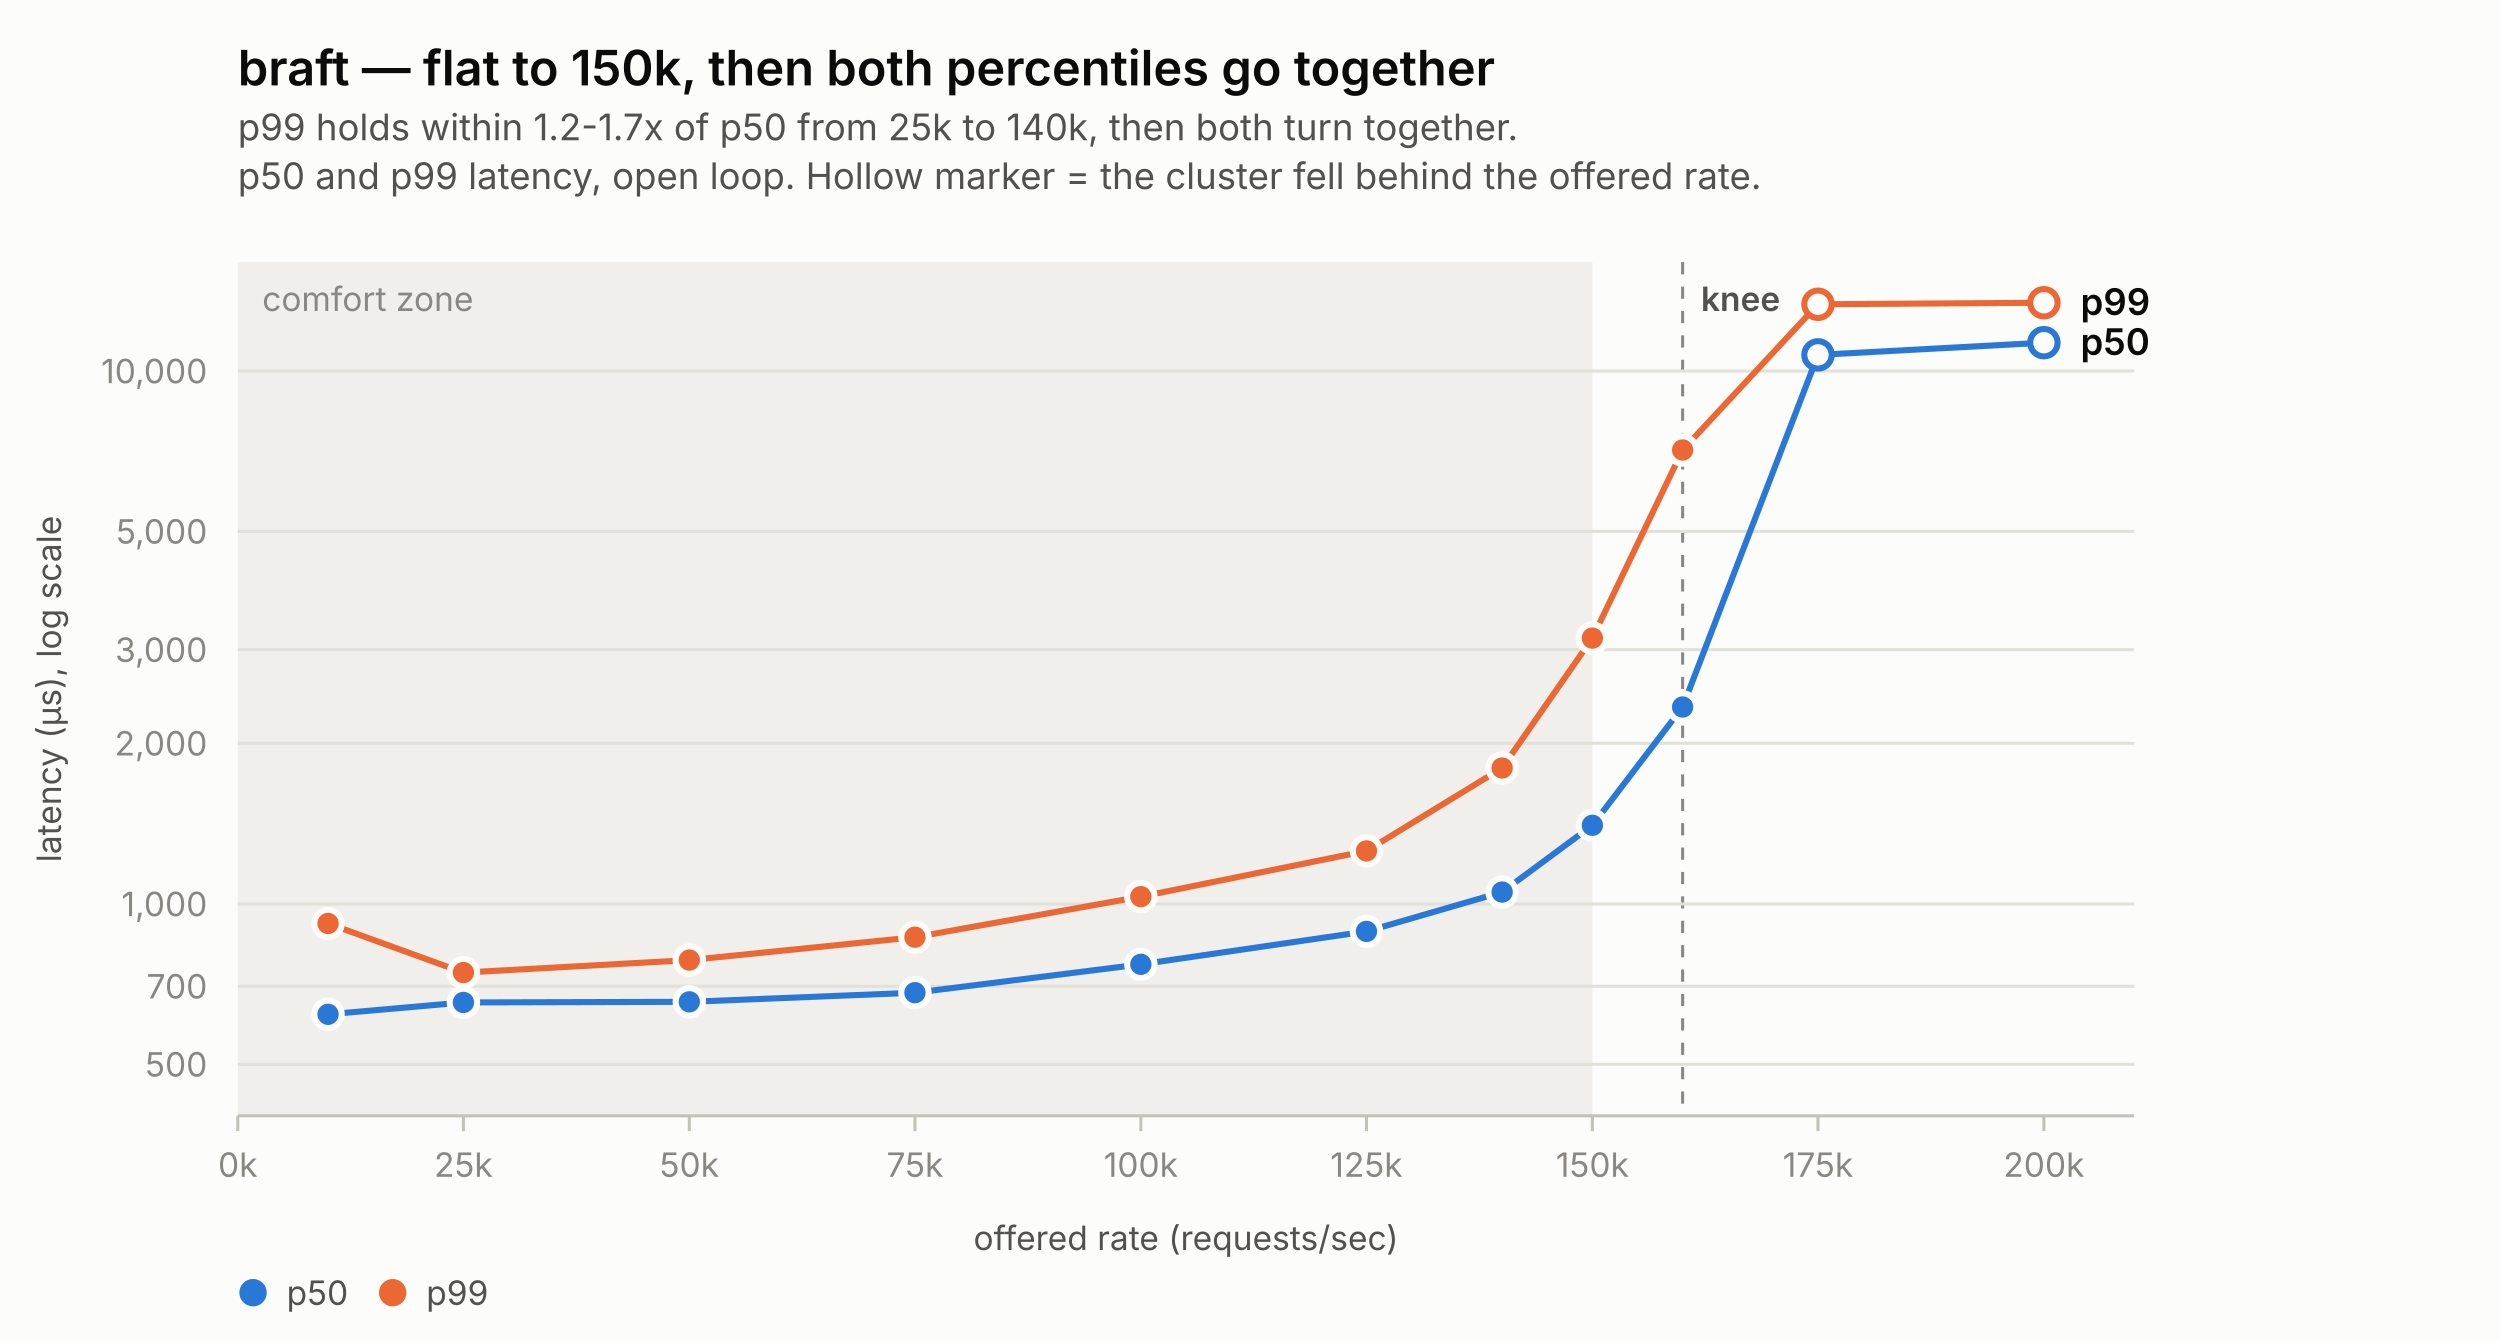
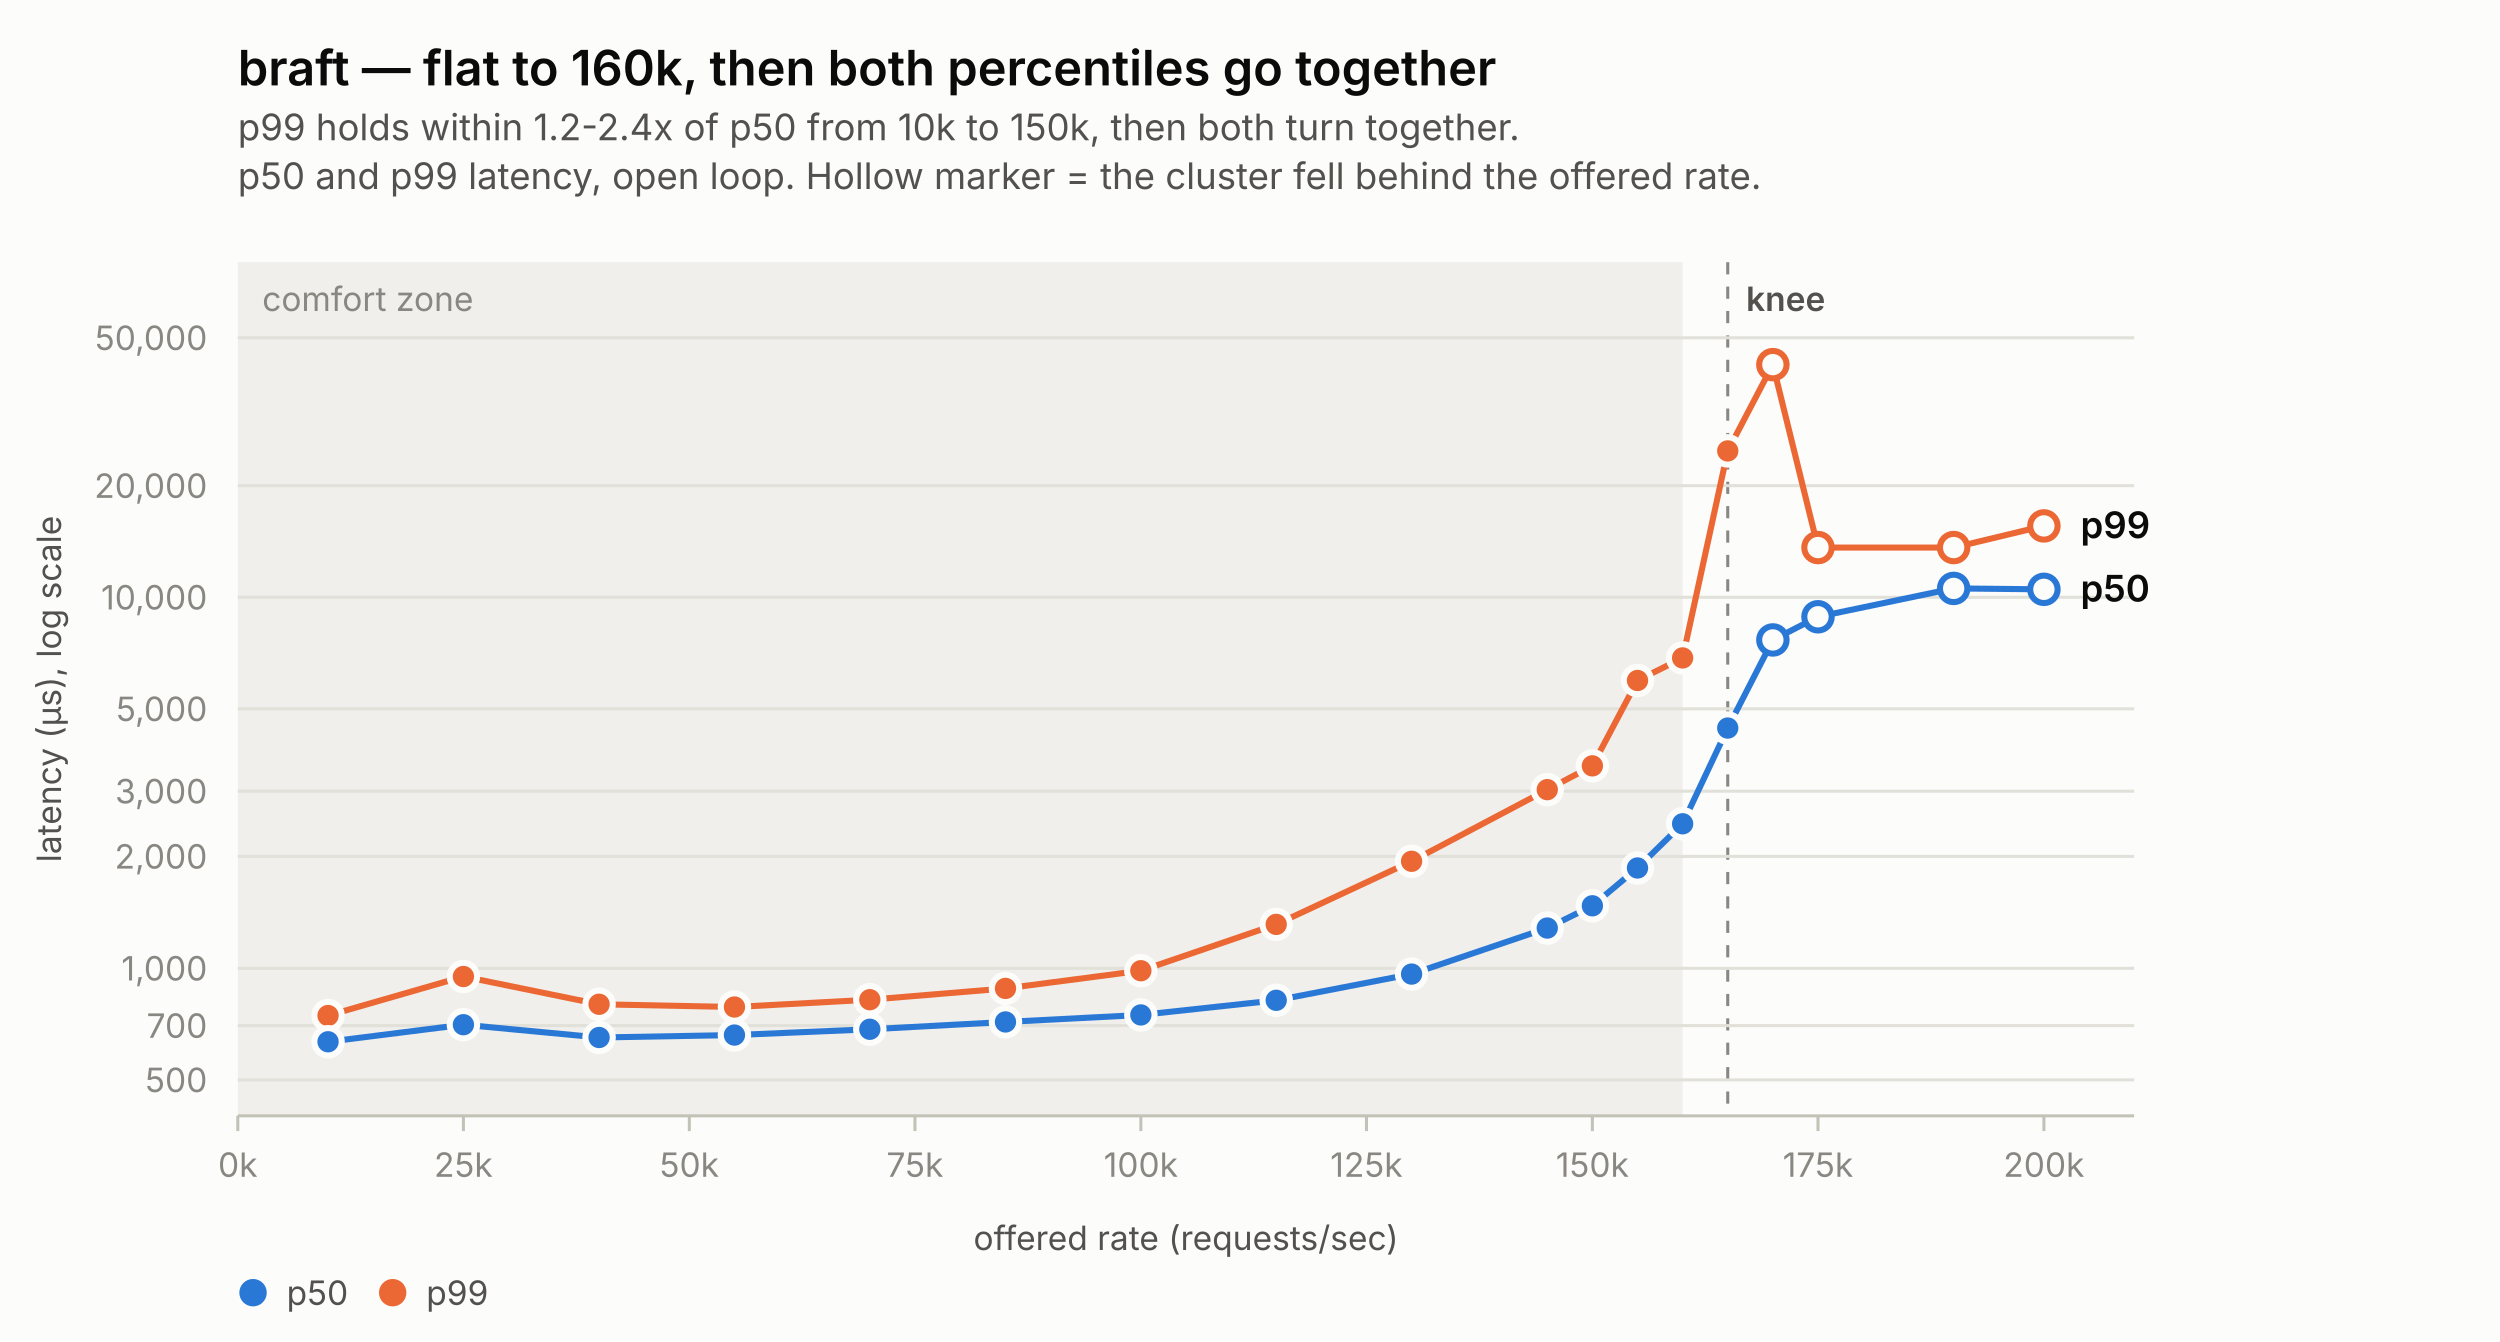
- <svg xmlns="http://www.w3.org/2000/svg" width="820" height="440" viewBox="0 0 820 440" font-family="system-ui,-apple-system,&quot;Segoe UI&quot;,sans-serif" role="img" aria-label="braft — flat to 150k, then both percentiles go together">
+ <svg xmlns="http://www.w3.org/2000/svg" width="820" height="440" viewBox="0 0 820 440" font-family="system-ui,-apple-system,&quot;Segoe UI&quot;,sans-serif" role="img" aria-label="braft — flat to 160k, then both percentiles go together">
  <rect width="820" height="440" fill="#fcfcfb" />
-   <text x="78" y="28" font-size="16" font-weight="600" fill="#0b0b0b">braft — flat to 150k, then both percentiles go together</text>
-   <text x="78" y="46" font-size="12" fill="#52514e">p99 holds within 1.2-1.7x of p50 from 25k to 140k, then both turn together.</text>
+   <text x="78" y="28" font-size="16" font-weight="600" fill="#0b0b0b">braft — flat to 160k, then both percentiles go together</text>
+   <text x="78" y="46" font-size="12" fill="#52514e">p99 holds within 1.2-2.4x of p50 from 10k to 150k, then both turn together.</text>
  <text x="78" y="62" font-size="12" fill="#52514e">p50 and p99 latency, open loop. Hollow marker = the cluster fell behind the offered rate.</text>
-   <rect x="78" y="86" width="444.3" height="280" fill="#f0efec" />
+   <rect x="78" y="86" width="473.9" height="280" fill="#f0efec" />
  <text x="86" y="102" font-size="11" fill="#898781">comfort zone</text>
-   <line x1="551.9" y1="86" x2="551.9" y2="366" stroke="#898781" stroke-width="1" stroke-dasharray="4 4" />
-   <text x="557.9" y="102" font-size="11" font-weight="600" fill="#52514e">knee</text>
-   <line x1="78" y1="349.1" x2="700" y2="349.1" stroke="#e1e0d9" stroke-width="1" />
-   <text x="68" y="353.1" font-size="11" fill="#898781" text-anchor="end">500</text>
-   <line x1="78" y1="323.5" x2="700" y2="323.5" stroke="#e1e0d9" stroke-width="1" />
-   <text x="68" y="327.5" font-size="11" fill="#898781" text-anchor="end">700</text>
-   <line x1="78" y1="296.5" x2="700" y2="296.5" stroke="#e1e0d9" stroke-width="1" />
-   <text x="68" y="300.5" font-size="11" fill="#898781" text-anchor="end">1,000</text>
-   <line x1="78" y1="243.8" x2="700" y2="243.8" stroke="#e1e0d9" stroke-width="1" />
-   <text x="68" y="247.8" font-size="11" fill="#898781" text-anchor="end">2,000</text>
-   <line x1="78" y1="213.1" x2="700" y2="213.1" stroke="#e1e0d9" stroke-width="1" />
-   <text x="68" y="217.1" font-size="11" fill="#898781" text-anchor="end">3,000</text>
-   <line x1="78" y1="174.3" x2="700" y2="174.3" stroke="#e1e0d9" stroke-width="1" />
-   <text x="68" y="178.3" font-size="11" fill="#898781" text-anchor="end">5,000</text>
-   <line x1="78" y1="121.7" x2="700" y2="121.7" stroke="#e1e0d9" stroke-width="1" />
-   <text x="68" y="125.7" font-size="11" fill="#898781" text-anchor="end">10,000</text>
+   <line x1="566.7" y1="86" x2="566.7" y2="366" stroke="#898781" stroke-width="1" stroke-dasharray="4 4" />
+   <text x="572.7" y="102" font-size="11" font-weight="600" fill="#52514e">knee</text>
+   <line x1="78" y1="354.2" x2="700" y2="354.2" stroke="#e1e0d9" stroke-width="1" />
+   <text x="68" y="358.2" font-size="11" fill="#898781" text-anchor="end">500</text>
+   <line x1="78" y1="336.4" x2="700" y2="336.4" stroke="#e1e0d9" stroke-width="1" />
+   <text x="68" y="340.4" font-size="11" fill="#898781" text-anchor="end">700</text>
+   <line x1="78" y1="317.6" x2="700" y2="317.6" stroke="#e1e0d9" stroke-width="1" />
+   <text x="68" y="321.6" font-size="11" fill="#898781" text-anchor="end">1,000</text>
+   <line x1="78" y1="280.9" x2="700" y2="280.9" stroke="#e1e0d9" stroke-width="1" />
+   <text x="68" y="284.9" font-size="11" fill="#898781" text-anchor="end">2,000</text>
+   <line x1="78" y1="259.5" x2="700" y2="259.5" stroke="#e1e0d9" stroke-width="1" />
+   <text x="68" y="263.5" font-size="11" fill="#898781" text-anchor="end">3,000</text>
+   <line x1="78" y1="232.5" x2="700" y2="232.5" stroke="#e1e0d9" stroke-width="1" />
+   <text x="68" y="236.5" font-size="11" fill="#898781" text-anchor="end">5,000</text>
+   <line x1="78" y1="195.9" x2="700" y2="195.9" stroke="#e1e0d9" stroke-width="1" />
+   <text x="68" y="199.9" font-size="11" fill="#898781" text-anchor="end">10,000</text>
+   <line x1="78" y1="159.3" x2="700" y2="159.3" stroke="#e1e0d9" stroke-width="1" />
+   <text x="68" y="163.3" font-size="11" fill="#898781" text-anchor="end">20,000</text>
+   <line x1="78" y1="110.8" x2="700" y2="110.8" stroke="#e1e0d9" stroke-width="1" />
+   <text x="68" y="114.8" font-size="11" fill="#898781" text-anchor="end">50,000</text>
  <text x="20" y="226" font-size="11" fill="#52514e" text-anchor="middle" transform="rotate(-90 20 226)">latency (µs), log scale</text>
  <line x1="78" y1="366" x2="700" y2="366" stroke="#c3c2b7" stroke-width="1" />
  <line x1="78.0" y1="366" x2="78.0" y2="371" stroke="#c3c2b7" stroke-width="1" />
  <text x="78.0" y="386" font-size="11" fill="#898781" text-anchor="middle">0k</text>
  <line x1="152.0" y1="366" x2="152.0" y2="371" stroke="#c3c2b7" stroke-width="1" />
  <text x="152.0" y="386" font-size="11" fill="#898781" text-anchor="middle">25k</text>
  <line x1="226.1" y1="366" x2="226.1" y2="371" stroke="#c3c2b7" stroke-width="1" />
  <text x="226.1" y="386" font-size="11" fill="#898781" text-anchor="middle">50k</text>
  <line x1="300.1" y1="366" x2="300.1" y2="371" stroke="#c3c2b7" stroke-width="1" />
  <text x="300.1" y="386" font-size="11" fill="#898781" text-anchor="middle">75k</text>
  <line x1="374.2" y1="366" x2="374.2" y2="371" stroke="#c3c2b7" stroke-width="1" />
  <text x="374.2" y="386" font-size="11" fill="#898781" text-anchor="middle">100k</text>
  <line x1="448.2" y1="366" x2="448.2" y2="371" stroke="#c3c2b7" stroke-width="1" />
  <text x="448.2" y="386" font-size="11" fill="#898781" text-anchor="middle">125k</text>
  <line x1="522.3" y1="366" x2="522.3" y2="371" stroke="#c3c2b7" stroke-width="1" />
  <text x="522.3" y="386" font-size="11" fill="#898781" text-anchor="middle">150k</text>
  <line x1="596.3" y1="366" x2="596.3" y2="371" stroke="#c3c2b7" stroke-width="1" />
  <text x="596.3" y="386" font-size="11" fill="#898781" text-anchor="middle">175k</text>
  <line x1="670.4" y1="366" x2="670.4" y2="371" stroke="#c3c2b7" stroke-width="1" />
  <text x="670.4" y="386" font-size="11" fill="#898781" text-anchor="middle">200k</text>
  <text x="389" y="410" font-size="11" fill="#52514e" text-anchor="middle">offered rate (requests/sec)</text>
-   <path d="M107.6,302.9 L152.0,319.0 L226.1,314.9 L300.1,307.4 L374.2,294.1 L448.2,279.1 L492.7,251.9 L522.3,209.3 L551.9,147.6 L596.3,99.8 L670.4,99.3" fill="none" stroke="#eb6834" stroke-width="2" stroke-linejoin="round" stroke-linecap="round" />
-   <circle cx="107.6" cy="302.9" r="4.5" fill="#eb6834" stroke="#fcfcfb" stroke-width="2" />
-   <circle cx="152.0" cy="319.0" r="4.5" fill="#eb6834" stroke="#fcfcfb" stroke-width="2" />
-   <circle cx="226.1" cy="314.9" r="4.5" fill="#eb6834" stroke="#fcfcfb" stroke-width="2" />
-   <circle cx="300.1" cy="307.4" r="4.5" fill="#eb6834" stroke="#fcfcfb" stroke-width="2" />
-   <circle cx="374.2" cy="294.1" r="4.5" fill="#eb6834" stroke="#fcfcfb" stroke-width="2" />
-   <circle cx="448.2" cy="279.1" r="4.5" fill="#eb6834" stroke="#fcfcfb" stroke-width="2" />
-   <circle cx="492.7" cy="251.9" r="4.5" fill="#eb6834" stroke="#fcfcfb" stroke-width="2" />
-   <circle cx="522.3" cy="209.3" r="4.5" fill="#eb6834" stroke="#fcfcfb" stroke-width="2" />
-   <circle cx="551.9" cy="147.6" r="4.5" fill="#eb6834" stroke="#fcfcfb" stroke-width="2" />
-   <circle cx="596.3" cy="99.8" r="4.5" fill="#fcfcfb" stroke="#eb6834" stroke-width="2" />
-   <circle cx="670.4" cy="99.3" r="4.5" fill="#fcfcfb" stroke="#eb6834" stroke-width="2" />
-   <text x="682.4" y="103.3" font-size="12" font-weight="600" fill="#0b0b0b">p99</text>
-   <path d="M107.6,332.7 L152.0,328.8 L226.1,328.6 L300.1,325.6 L374.2,316.3 L448.2,305.5 L492.7,292.6 L522.3,270.7 L551.9,231.9 L596.3,116.4 L670.4,112.4" fill="none" stroke="#2a78d6" stroke-width="2" stroke-linejoin="round" stroke-linecap="round" />
-   <circle cx="107.6" cy="332.7" r="4.5" fill="#2a78d6" stroke="#fcfcfb" stroke-width="2" />
-   <circle cx="152.0" cy="328.8" r="4.5" fill="#2a78d6" stroke="#fcfcfb" stroke-width="2" />
-   <circle cx="226.1" cy="328.6" r="4.5" fill="#2a78d6" stroke="#fcfcfb" stroke-width="2" />
-   <circle cx="300.1" cy="325.6" r="4.5" fill="#2a78d6" stroke="#fcfcfb" stroke-width="2" />
-   <circle cx="374.2" cy="316.3" r="4.5" fill="#2a78d6" stroke="#fcfcfb" stroke-width="2" />
-   <circle cx="448.2" cy="305.5" r="4.5" fill="#2a78d6" stroke="#fcfcfb" stroke-width="2" />
-   <circle cx="492.7" cy="292.6" r="4.5" fill="#2a78d6" stroke="#fcfcfb" stroke-width="2" />
-   <circle cx="522.3" cy="270.7" r="4.5" fill="#2a78d6" stroke="#fcfcfb" stroke-width="2" />
-   <circle cx="551.9" cy="231.9" r="4.5" fill="#2a78d6" stroke="#fcfcfb" stroke-width="2" />
-   <circle cx="596.3" cy="116.4" r="4.5" fill="#fcfcfb" stroke="#2a78d6" stroke-width="2" />
-   <circle cx="670.4" cy="112.4" r="4.5" fill="#fcfcfb" stroke="#2a78d6" stroke-width="2" />
-   <text x="682.4" y="116.4" font-size="12" font-weight="600" fill="#0b0b0b">p50</text>
+   <path d="M107.6,333.1 L152.0,320.3 L196.5,329.4 L240.9,330.3 L285.3,327.9 L329.8,324.2 L374.2,318.4 L418.6,303.2 L463.0,282.5 L507.5,259.0 L522.3,251.2 L537.1,223.2 L551.9,215.8 L566.7,147.9 L581.5,119.6 L596.3,179.6 L640.8,179.6 L670.4,172.5" fill="none" stroke="#eb6834" stroke-width="2" stroke-linejoin="round" stroke-linecap="round" />
+   <circle cx="107.6" cy="333.1" r="4.5" fill="#eb6834" stroke="#fcfcfb" stroke-width="2" />
+   <circle cx="152.0" cy="320.3" r="4.5" fill="#eb6834" stroke="#fcfcfb" stroke-width="2" />
+   <circle cx="196.5" cy="329.4" r="4.5" fill="#eb6834" stroke="#fcfcfb" stroke-width="2" />
+   <circle cx="240.9" cy="330.3" r="4.5" fill="#eb6834" stroke="#fcfcfb" stroke-width="2" />
+   <circle cx="285.3" cy="327.9" r="4.5" fill="#eb6834" stroke="#fcfcfb" stroke-width="2" />
+   <circle cx="329.8" cy="324.2" r="4.5" fill="#eb6834" stroke="#fcfcfb" stroke-width="2" />
+   <circle cx="374.2" cy="318.4" r="4.5" fill="#eb6834" stroke="#fcfcfb" stroke-width="2" />
+   <circle cx="418.6" cy="303.2" r="4.5" fill="#eb6834" stroke="#fcfcfb" stroke-width="2" />
+   <circle cx="463.0" cy="282.5" r="4.5" fill="#eb6834" stroke="#fcfcfb" stroke-width="2" />
+   <circle cx="507.5" cy="259.0" r="4.5" fill="#eb6834" stroke="#fcfcfb" stroke-width="2" />
+   <circle cx="522.3" cy="251.2" r="4.5" fill="#eb6834" stroke="#fcfcfb" stroke-width="2" />
+   <circle cx="537.1" cy="223.2" r="4.5" fill="#eb6834" stroke="#fcfcfb" stroke-width="2" />
+   <circle cx="551.9" cy="215.8" r="4.5" fill="#eb6834" stroke="#fcfcfb" stroke-width="2" />
+   <circle cx="566.7" cy="147.9" r="4.5" fill="#eb6834" stroke="#fcfcfb" stroke-width="2" />
+   <circle cx="581.5" cy="119.6" r="4.5" fill="#fcfcfb" stroke="#eb6834" stroke-width="2" />
+   <circle cx="596.3" cy="179.6" r="4.5" fill="#fcfcfb" stroke="#eb6834" stroke-width="2" />
+   <circle cx="640.8" cy="179.6" r="4.5" fill="#fcfcfb" stroke="#eb6834" stroke-width="2" />
+   <circle cx="670.4" cy="172.5" r="4.5" fill="#fcfcfb" stroke="#eb6834" stroke-width="2" />
+   <text x="682.4" y="176.5" font-size="12" font-weight="600" fill="#0b0b0b">p99</text>
+   <path d="M107.6,341.7 L152.0,336.1 L196.5,340.3 L240.9,339.5 L285.3,337.6 L329.8,335.2 L374.2,332.9 L418.6,328.1 L463.0,319.5 L507.5,304.4 L522.3,297.1 L537.1,284.7 L551.9,270.2 L566.7,238.8 L581.5,209.9 L596.3,202.3 L640.8,193.0 L670.4,193.3" fill="none" stroke="#2a78d6" stroke-width="2" stroke-linejoin="round" stroke-linecap="round" />
+   <circle cx="107.6" cy="341.7" r="4.5" fill="#2a78d6" stroke="#fcfcfb" stroke-width="2" />
+   <circle cx="152.0" cy="336.1" r="4.5" fill="#2a78d6" stroke="#fcfcfb" stroke-width="2" />
+   <circle cx="196.5" cy="340.3" r="4.5" fill="#2a78d6" stroke="#fcfcfb" stroke-width="2" />
+   <circle cx="240.9" cy="339.5" r="4.5" fill="#2a78d6" stroke="#fcfcfb" stroke-width="2" />
+   <circle cx="285.3" cy="337.6" r="4.5" fill="#2a78d6" stroke="#fcfcfb" stroke-width="2" />
+   <circle cx="329.8" cy="335.2" r="4.5" fill="#2a78d6" stroke="#fcfcfb" stroke-width="2" />
+   <circle cx="374.2" cy="332.9" r="4.5" fill="#2a78d6" stroke="#fcfcfb" stroke-width="2" />
+   <circle cx="418.6" cy="328.1" r="4.5" fill="#2a78d6" stroke="#fcfcfb" stroke-width="2" />
+   <circle cx="463.0" cy="319.5" r="4.5" fill="#2a78d6" stroke="#fcfcfb" stroke-width="2" />
+   <circle cx="507.5" cy="304.4" r="4.5" fill="#2a78d6" stroke="#fcfcfb" stroke-width="2" />
+   <circle cx="522.3" cy="297.1" r="4.5" fill="#2a78d6" stroke="#fcfcfb" stroke-width="2" />
+   <circle cx="537.1" cy="284.7" r="4.5" fill="#2a78d6" stroke="#fcfcfb" stroke-width="2" />
+   <circle cx="551.9" cy="270.2" r="4.5" fill="#2a78d6" stroke="#fcfcfb" stroke-width="2" />
+   <circle cx="566.7" cy="238.8" r="4.5" fill="#2a78d6" stroke="#fcfcfb" stroke-width="2" />
+   <circle cx="581.5" cy="209.9" r="4.5" fill="#fcfcfb" stroke="#2a78d6" stroke-width="2" />
+   <circle cx="596.3" cy="202.3" r="4.5" fill="#fcfcfb" stroke="#2a78d6" stroke-width="2" />
+   <circle cx="640.8" cy="193.0" r="4.5" fill="#fcfcfb" stroke="#2a78d6" stroke-width="2" />
+   <circle cx="670.4" cy="193.3" r="4.5" fill="#fcfcfb" stroke="#2a78d6" stroke-width="2" />
+   <text x="682.4" y="197.3" font-size="12" font-weight="600" fill="#0b0b0b">p50</text>
  <circle cx="83" cy="424" r="4.5" fill="#2a78d6" />
  <text x="94" y="428" font-size="11" fill="#52514e">p50</text>
  <circle cx="128.8" cy="424" r="4.5" fill="#eb6834" />
  <text x="139.8" y="428" font-size="11" fill="#52514e">p99</text>
</svg>
